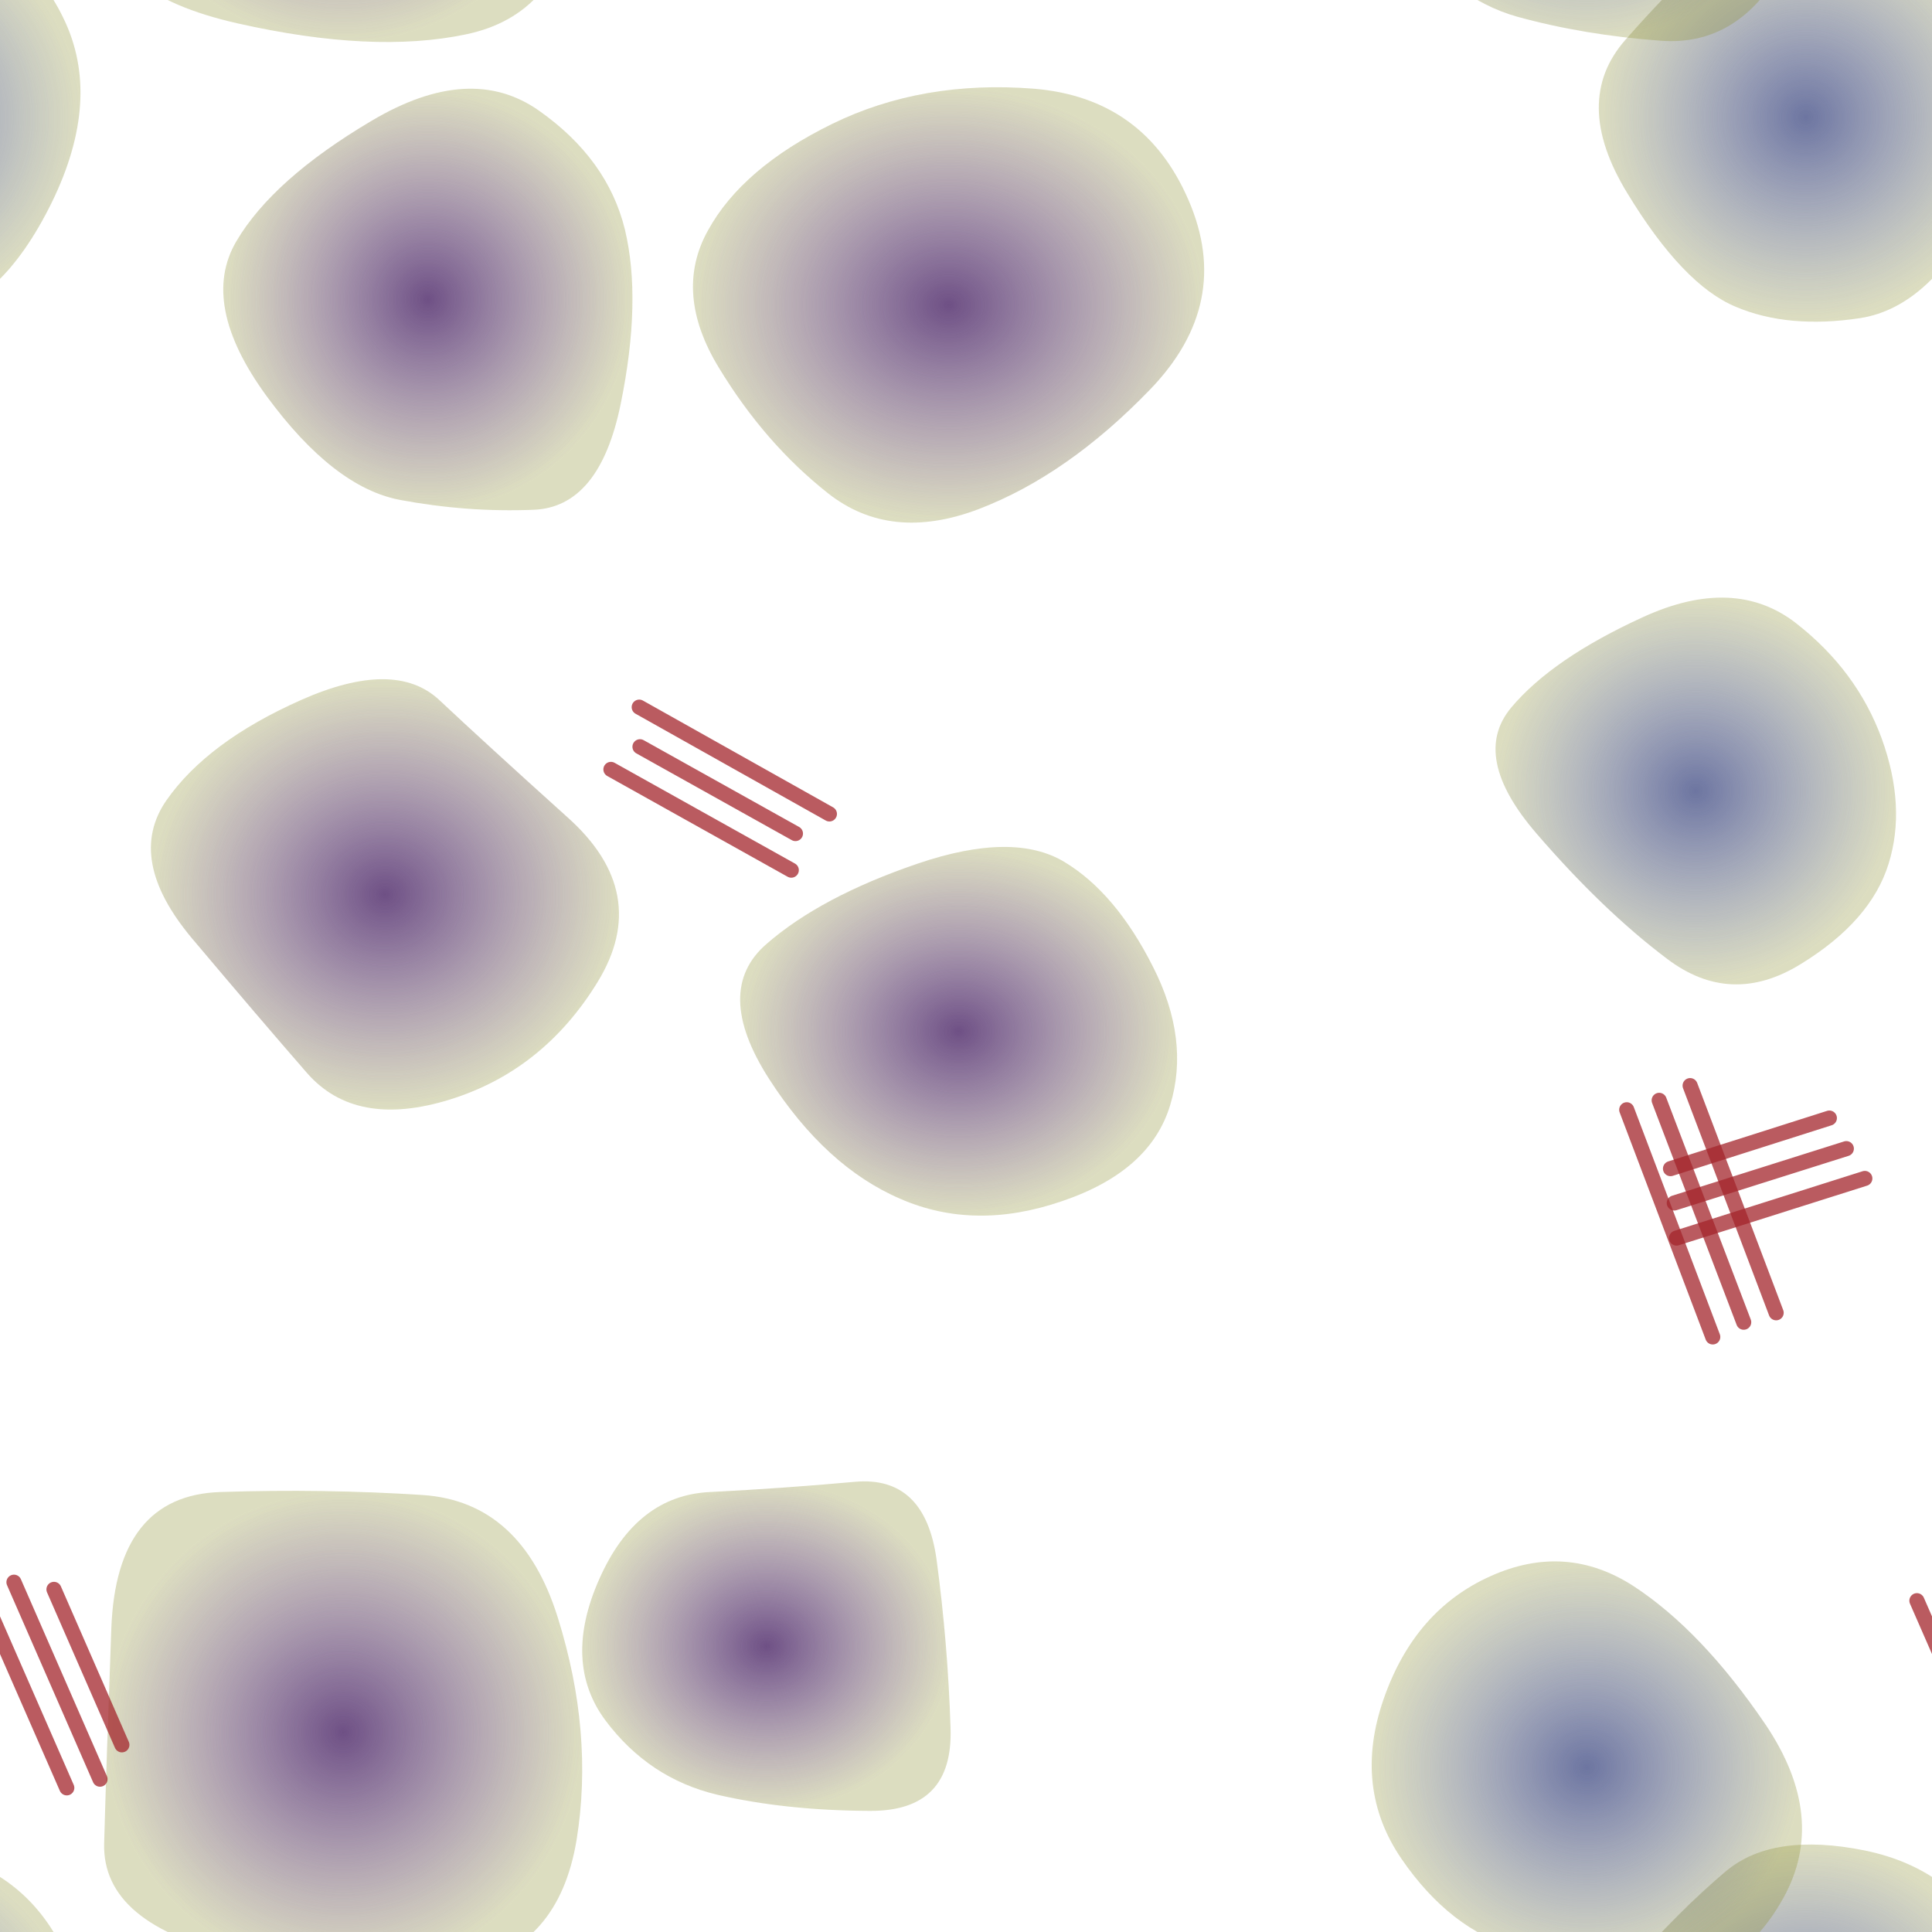
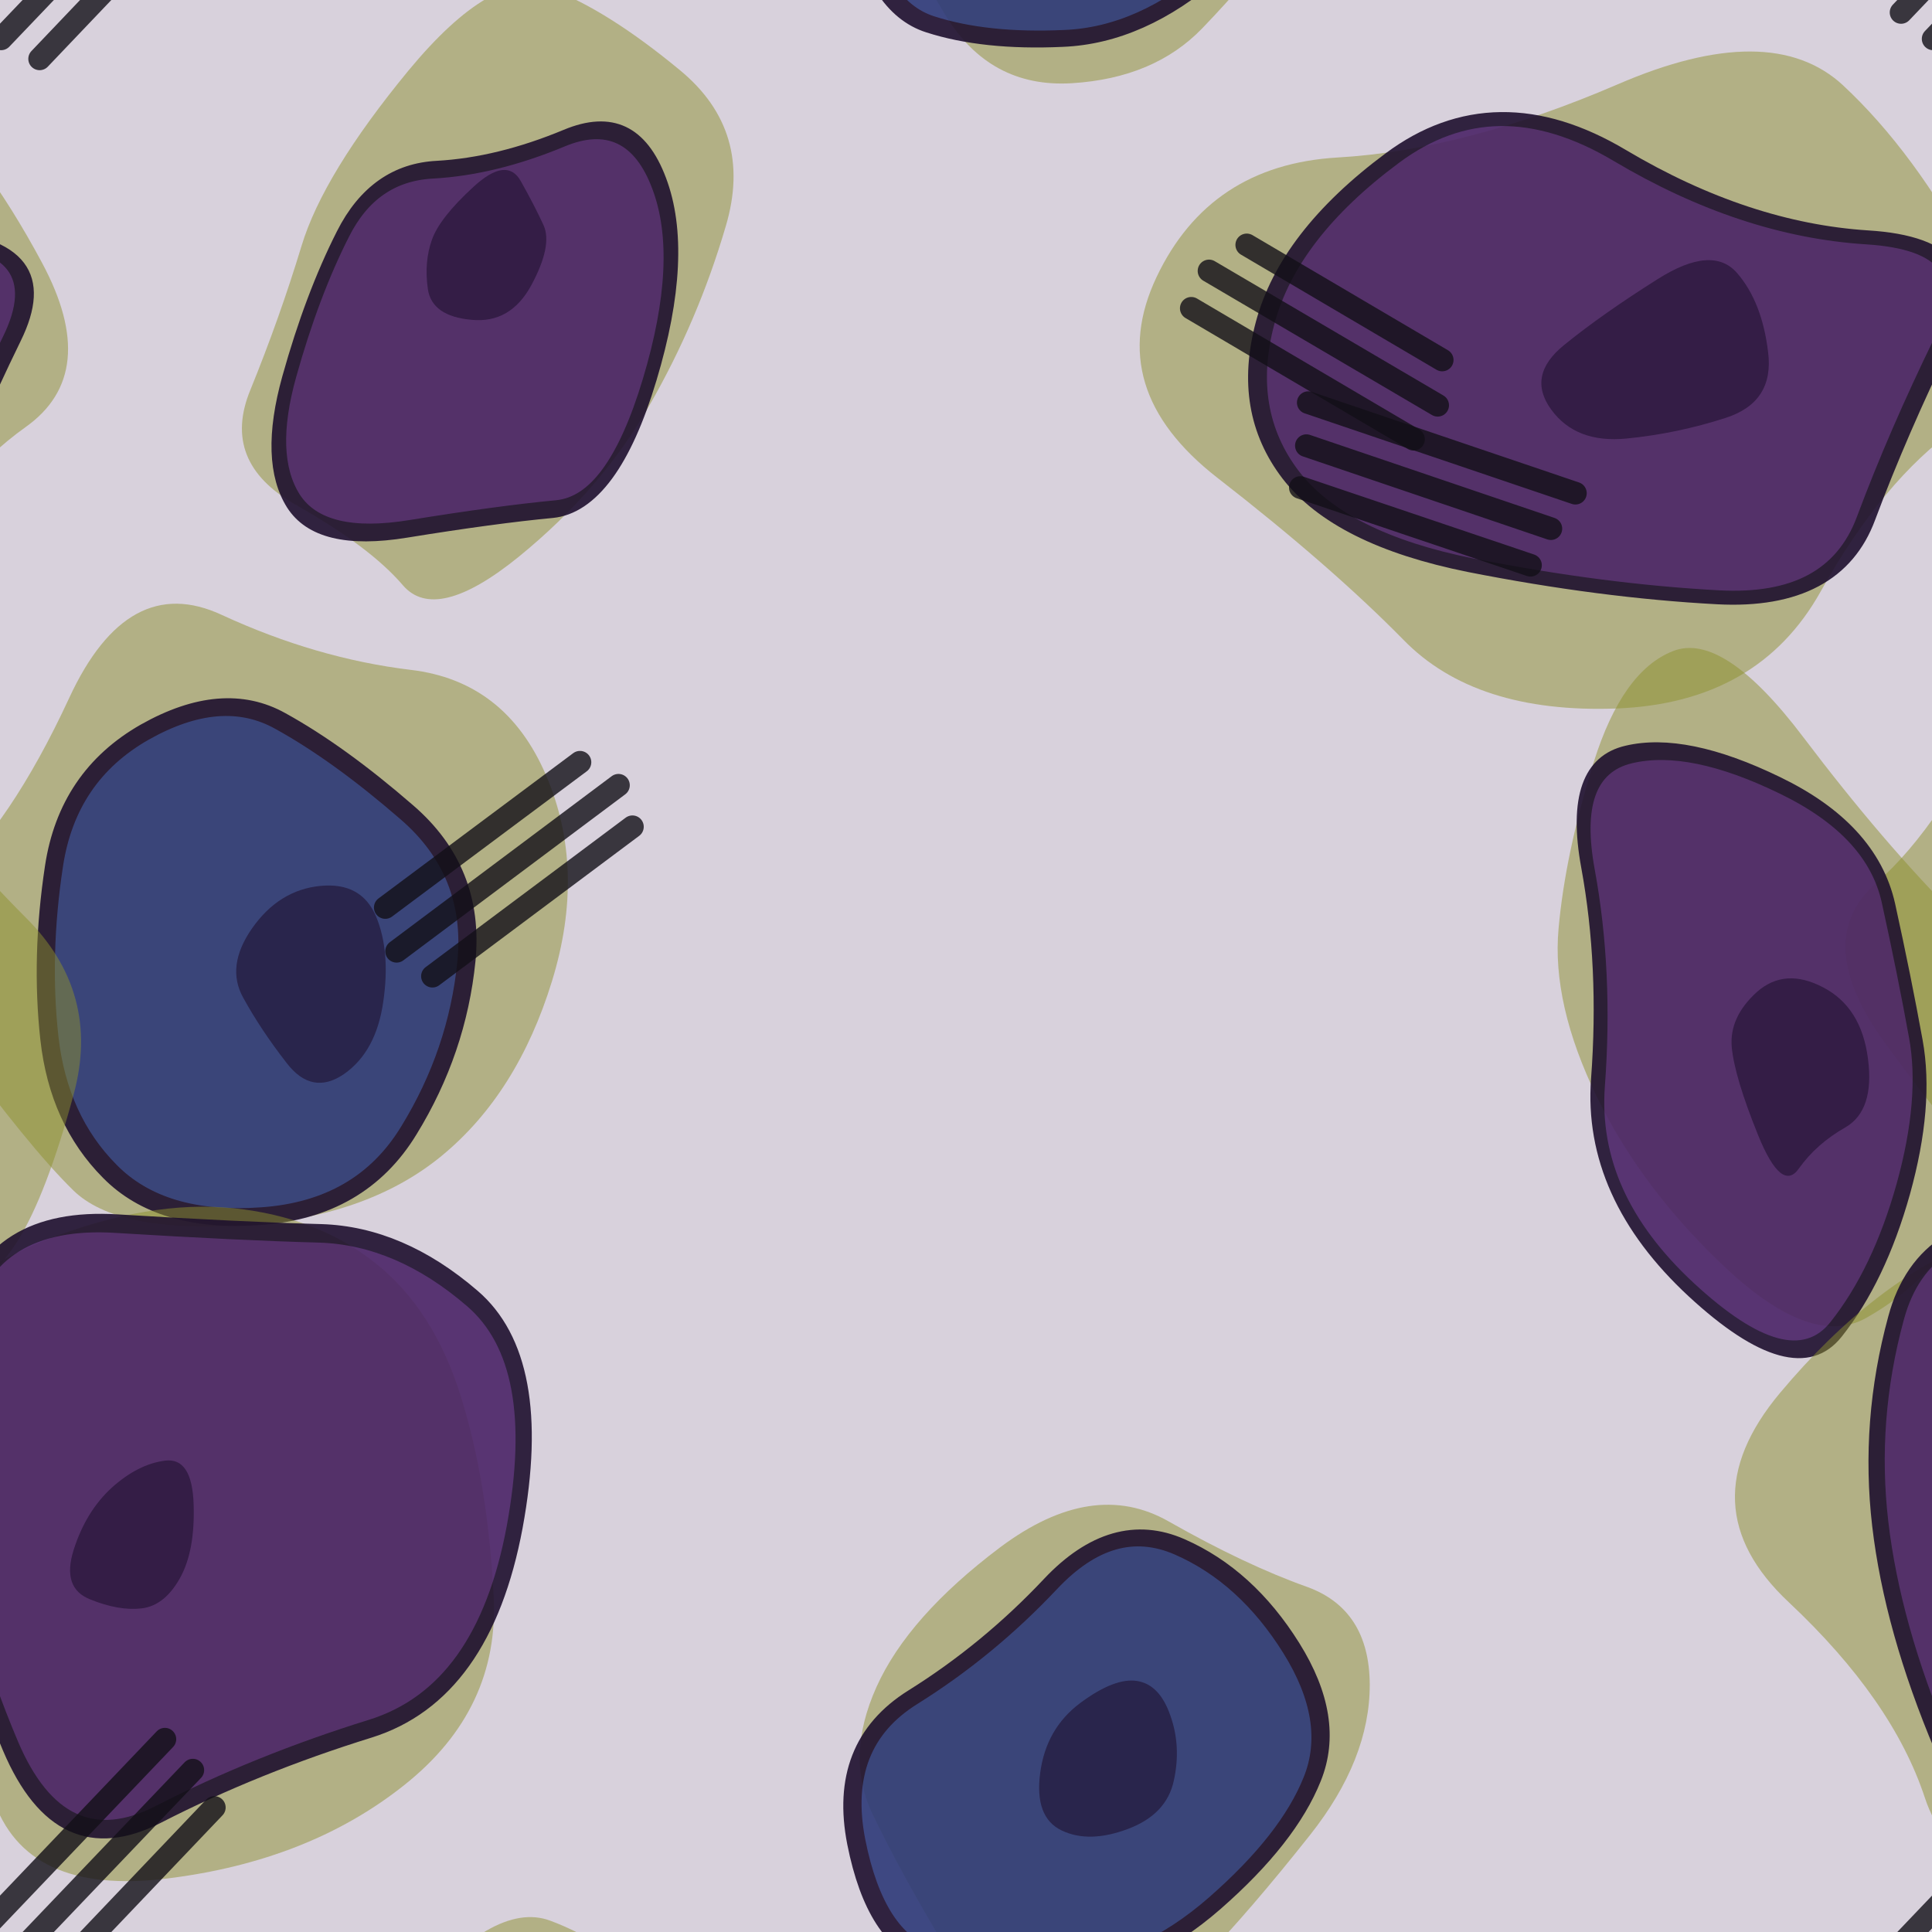
<svg xmlns="http://www.w3.org/2000/svg" width="512" height="512" viewBox="0.0 0.0 512.0 512.0">
-   <defs>
-     <radialGradient id="bruise" cx="0.5" cy="0.5" r="0.5">
-       <stop offset="0" stop-color="#4a2466" stop-opacity="0.8" />
-       <stop offset="1" stop-color="#4a2466" stop-opacity="0.0" />
-     </radialGradient>
-     <radialGradient id="bruise_b" cx="0.5" cy="0.5" r="0.5">
-       <stop offset="0" stop-color="#2e3a78" stop-opacity="0.7" />
-       <stop offset="1" stop-color="#2e3a78" stop-opacity="0.0" />
-     </radialGradient>
-     <radialGradient id="old" cx="0.5" cy="0.5" r="0.5">
-       <stop offset="0" stop-color="#8c8f2e" stop-opacity="0.0" />
-       <stop offset="1" stop-color="#8c8f2e" stop-opacity="0.3" />
-     </radialGradient>
-   </defs>
-   <g transform="translate(123.3 86.6)">
-     <path d="M41.2 20.4 Q35.6 47.9 18.0 48.5 Q0.5 49.2 -17.2 45.9 Q-34.9 42.6 -52.7 18.3 Q-70.4 -6.0 -60.7 -22.6 Q-51.0 -39.1 -24.8 -54.6 Q1.3 -70.1 19.5 -57.3 Q37.7 -44.5 42.3 -25.8 Q46.8 -7.0 41.2 20.4 Z" fill="url(#old)" />
-     <path d="M41.2 20.4 Q35.6 47.9 18.0 48.5 Q0.5 49.2 -17.2 45.9 Q-34.9 42.6 -52.7 18.3 Q-70.4 -6.0 -60.7 -22.6 Q-51.0 -39.1 -24.8 -54.6 Q1.3 -70.1 19.5 -57.3 Q37.7 -44.5 42.3 -25.8 Q46.8 -7.0 41.2 20.4 Z" fill="url(#bruise)" />
+   <rect x="0" y="0" width="512" height="512" fill="#5c3d6e" opacity="0.24" />
+   <g transform="translate(123.3 86.6) rotate(118.2) scale(1 0.7)">
+     <path d="M62.8 24.9 Q62.2 57.4 41.7 60.4 Q21.2 63.5 1.6 69.1 Q-17.9 74.7 -52.7 64.8 Q-87.4 54.8 -89.6 32.2 Q-91.8 9.6 -86.8 -25.8 Q-81.8 -61.3 -56.2 -68.9 Q-30.6 -76.6 -4.8 -75.5 Q21.0 -74.5 47.0 -59.0 Q73.0 -43.4 68.2 -25.5 Q63.3 -7.6 62.8 24.9 Z" fill="#8c8f2e" opacity="0.5" />
+     <path d="M62.2 26.2 Q55.6 42.8 33.7 49.8 Q11.8 56.8 -6.3 57.4 Q-24.5 58.1 -32.9 38.2 Q-41.4 18.3 -56.4 0.8 Q-71.5 -16.7 -57.8 -39.0 Q-44.2 -61.3 -10.7 -71.0 Q22.8 -80.7 31.4 -62.4 Q39.9 -44.1 54.3 -17.2 Q68.7 9.6 62.2 26.2 Z" fill="#4a2466" stroke="#1e0f2e" stroke-width="5.0" stroke-linejoin="round" stroke-linecap="round" opacity="0.9" />
+     <path d="M-4.1 19.2 Q-10.0 25.4 -16.2 26.7 Q-22.3 28.0 -33.7 22.3 Q-45.0 16.7 -41.0 7.6 Q-37.0 -1.4 -33.5 -8.0 Q-29.9 -14.6 -18.1 -14.6 Q-6.4 -14.6 -2.4 -0.8 Q1.7 13.0 -4.1 19.2 Z" fill="#1e0f2e" opacity="0.6" />
  </g>
-   <g transform="translate(239.8 78.1)">
-     <path d="M65.0 25.1 Q43.1 47.8 19.6 56.8 Q-3.8 65.7 -20.4 52.6 Q-37.1 39.4 -49.2 19.5 Q-61.4 -0.4 -52.2 -17.0 Q-43.1 -33.6 -19.2 -45.3 Q4.6 -56.9 34.1 -54.6 Q63.5 -52.2 75.2 -25.0 Q87.0 2.3 65.0 25.1 Z" fill="url(#old)" />
-     <path d="M65.0 25.1 Q43.1 47.8 19.6 56.8 Q-3.8 65.7 -20.4 52.6 Q-37.1 39.4 -49.2 19.5 Q-61.4 -0.4 -52.2 -17.0 Q-43.1 -33.6 -19.2 -45.3 Q4.6 -56.9 34.1 -54.6 Q63.5 -52.2 75.2 -25.0 Q87.0 2.3 65.0 25.1 Z" fill="url(#bruise)" />
+   <g transform="translate(123.3 598.6) rotate(118.2) scale(1 0.7)">
+     <path d="M62.8 24.9 Q62.2 57.4 41.7 60.4 Q21.2 63.5 1.6 69.1 Q-17.9 74.7 -52.7 64.8 Q-87.4 54.8 -89.6 32.2 Q-91.8 9.6 -86.8 -25.8 Q-81.8 -61.3 -56.2 -68.9 Q-30.6 -76.6 -4.8 -75.5 Q21.0 -74.5 47.0 -59.0 Q73.0 -43.4 68.2 -25.5 Q63.3 -7.6 62.8 24.9 Z" fill="#8c8f2e" opacity="0.5" />
+     <path d="M62.2 26.2 Q55.6 42.8 33.7 49.8 Q11.8 56.8 -6.3 57.4 Q-24.5 58.1 -32.9 38.2 Q-41.4 18.3 -56.4 0.8 Q-71.5 -16.7 -57.8 -39.0 Q-44.2 -61.3 -10.7 -71.0 Q22.8 -80.7 31.4 -62.4 Q39.9 -44.1 54.3 -17.2 Q68.7 9.6 62.2 26.2 Z" fill="#4a2466" stroke="#1e0f2e" stroke-width="5.0" stroke-linejoin="round" stroke-linecap="round" opacity="0.9" />
+     <path d="M-4.1 19.2 Q-10.0 25.4 -16.2 26.7 Q-22.3 28.0 -33.7 22.3 Q-45.0 16.7 -41.0 7.6 Q-37.0 -1.4 -33.5 -8.0 Q-29.9 -14.6 -18.1 -14.6 Q-6.4 -14.6 -2.4 -0.8 Q1.7 13.0 -4.1 19.2 Z" fill="#1e0f2e" opacity="0.6" />
  </g>
-   <g transform="translate(-34.2 35.3)">
-     <path d="M47.9 18.4 Q34.3 46.0 15.2 49.0 Q-3.9 51.9 -17.8 46.0 Q-31.8 40.2 -46.6 15.8 Q-61.4 -8.5 -47.0 -24.8 Q-32.6 -41.2 -20.3 -51.5 Q-7.9 -61.8 16.4 -56.9 Q40.7 -51.9 51.0 -30.5 Q61.4 -9.2 47.9 18.4 Z" fill="url(#old)" />
-     <path d="M47.9 18.4 Q34.3 46.0 15.2 49.0 Q-3.9 51.9 -17.8 46.0 Q-31.8 40.2 -46.6 15.8 Q-61.4 -8.5 -47.0 -24.8 Q-32.6 -41.2 -20.3 -51.5 Q-7.9 -61.8 16.4 -56.9 Q40.7 -51.9 51.0 -30.5 Q61.4 -9.2 47.9 18.4 Z" fill="url(#bruise_b)" />
+   <g transform="translate(-87.5 102.0) rotate(176.6) scale(1 0.74)">
+     <path d="M116.1 48.0 Q100.3 86.9 66.4 86.9 Q32.6 86.8 -8.9 107.1 Q-50.4 127.5 -68.5 102.0 Q-86.5 76.5 -100.4 35.7 Q-114.3 -5.0 -93.5 -22.6 Q-72.7 -40.2 -54.6 -78.6 Q-36.4 -117.0 1.1 -116.0 Q38.6 -114.9 56.5 -86.9 Q74.5 -59.0 103.2 -25.0 Q131.9 9.1 116.1 48.0 Z" fill="#8c8f2e" opacity="0.5" />
+     <path d="M88.1 29.3 Q80.5 60.2 51.9 85.5 Q23.4 110.8 -8.4 81.6 Q-40.2 52.5 -72.5 47.1 Q-104.9 41.8 -91.2 9.2 Q-77.6 -23.4 -67.8 -53.3 Q-58.1 -83.1 -27.4 -78.4 Q3.3 -73.7 37.5 -61.7 Q71.6 -49.6 83.7 -25.6 Q95.7 -1.6 88.1 29.3 Z" fill="#4a2466" stroke="#1e0f2e" stroke-width="5.0" stroke-linejoin="round" stroke-linecap="round" opacity="0.9" />
+     <path d="M9.3 15.1 Q-1.2 25.3 -16.4 36.6 Q-31.5 47.9 -37.6 37.0 Q-43.7 26.2 -44.5 8.2 Q-45.4 -9.8 -32.3 -14.4 Q-19.2 -19.0 -5.7 -19.7 Q7.8 -20.4 13.8 -7.7 Q19.8 5.0 9.3 15.1 Z" fill="#1e0f2e" opacity="0.6" />
  </g>
-   <g transform="translate(-34.2 547.3)">
-     <path d="M47.9 18.4 Q34.3 46.0 15.2 49.0 Q-3.9 51.9 -17.8 46.0 Q-31.8 40.2 -46.6 15.8 Q-61.4 -8.5 -47.0 -24.8 Q-32.6 -41.2 -20.3 -51.5 Q-7.9 -61.8 16.4 -56.9 Q40.7 -51.9 51.0 -30.5 Q61.4 -9.2 47.9 18.4 Z" fill="url(#old)" />
-     <path d="M47.9 18.4 Q34.3 46.0 15.2 49.0 Q-3.9 51.9 -17.8 46.0 Q-31.8 40.2 -46.6 15.8 Q-61.4 -8.5 -47.0 -24.8 Q-32.6 -41.2 -20.3 -51.5 Q-7.9 -61.8 16.4 -56.9 Q40.7 -51.9 51.0 -30.5 Q61.4 -9.2 47.9 18.4 Z" fill="url(#bruise_b)" />
+   <g transform="translate(-87.5 614.0) rotate(176.6) scale(1 0.74)">
+     <path d="M116.1 48.0 Q100.3 86.9 66.4 86.9 Q32.6 86.8 -8.9 107.1 Q-50.4 127.5 -68.5 102.0 Q-86.5 76.5 -100.4 35.7 Q-114.3 -5.0 -93.5 -22.6 Q-72.7 -40.2 -54.6 -78.6 Q-36.4 -117.0 1.1 -116.0 Q38.6 -114.9 56.5 -86.9 Q74.5 -59.0 103.2 -25.0 Q131.9 9.1 116.1 48.0 Z" fill="#8c8f2e" opacity="0.5" />
+     <path d="M88.1 29.3 Q80.5 60.2 51.9 85.5 Q23.4 110.8 -8.4 81.6 Q-40.2 52.5 -72.5 47.1 Q-104.9 41.8 -91.2 9.2 Q-77.6 -23.4 -67.8 -53.3 Q-58.1 -83.1 -27.4 -78.4 Q3.3 -73.7 37.5 -61.7 Q71.6 -49.6 83.7 -25.6 Q95.7 -1.6 88.1 29.3 Z" fill="#4a2466" stroke="#1e0f2e" stroke-width="5.0" stroke-linejoin="round" stroke-linecap="round" opacity="0.9" />
+     <path d="M9.3 15.1 Q-1.2 25.3 -16.4 36.6 Q-31.5 47.9 -37.6 37.0 Q-43.7 26.2 -44.5 8.2 Q-45.4 -9.8 -32.3 -14.4 Q-19.2 -19.0 -5.7 -19.7 Q7.8 -20.4 13.8 -7.7 Q19.8 5.0 9.3 15.1 Z" fill="#1e0f2e" opacity="0.6" />
  </g>
-   <g transform="translate(477.8 35.3)">
-     <path d="M47.9 18.4 Q34.3 46.0 15.2 49.0 Q-3.9 51.9 -17.8 46.0 Q-31.8 40.2 -46.6 15.8 Q-61.4 -8.5 -47.0 -24.8 Q-32.6 -41.2 -20.3 -51.5 Q-7.9 -61.8 16.4 -56.9 Q40.7 -51.9 51.0 -30.5 Q61.4 -9.2 47.9 18.4 Z" fill="url(#old)" />
-     <path d="M47.9 18.4 Q34.3 46.0 15.2 49.0 Q-3.9 51.9 -17.8 46.0 Q-31.8 40.2 -46.6 15.8 Q-61.4 -8.5 -47.0 -24.8 Q-32.6 -41.2 -20.3 -51.5 Q-7.9 -61.8 16.4 -56.9 Q40.7 -51.9 51.0 -30.5 Q61.4 -9.2 47.9 18.4 Z" fill="url(#bruise_b)" />
+   <g transform="translate(424.5 102.0) rotate(176.6) scale(1 0.74)">
+     <path d="M116.1 48.0 Q100.3 86.9 66.4 86.9 Q32.6 86.8 -8.9 107.1 Q-50.4 127.5 -68.5 102.0 Q-86.5 76.5 -100.4 35.7 Q-114.3 -5.0 -93.5 -22.6 Q-72.7 -40.2 -54.6 -78.6 Q-36.4 -117.0 1.1 -116.0 Q38.6 -114.9 56.5 -86.9 Q74.5 -59.0 103.2 -25.0 Q131.9 9.1 116.1 48.0 Z" fill="#8c8f2e" opacity="0.5" />
+     <path d="M88.1 29.3 Q80.5 60.2 51.9 85.5 Q23.4 110.8 -8.4 81.6 Q-40.2 52.5 -72.5 47.1 Q-104.9 41.8 -91.2 9.2 Q-77.6 -23.4 -67.8 -53.3 Q-58.1 -83.1 -27.4 -78.4 Q3.3 -73.7 37.5 -61.7 Q71.6 -49.6 83.7 -25.6 Q95.7 -1.6 88.1 29.3 Z" fill="#4a2466" stroke="#1e0f2e" stroke-width="5.0" stroke-linejoin="round" stroke-linecap="round" opacity="0.9" />
+     <path d="M9.3 15.1 Q-1.2 25.3 -16.4 36.6 Q-31.5 47.9 -37.6 37.0 Q-43.7 26.2 -44.5 8.2 Q-45.4 -9.8 -32.3 -14.4 Q-19.2 -19.0 -5.7 -19.7 Q7.8 -20.4 13.8 -7.7 Q19.8 5.0 9.3 15.1 Z" fill="#1e0f2e" opacity="0.6" />
  </g>
-   <g transform="translate(477.8 547.3)">
-     <path d="M47.9 18.4 Q34.3 46.0 15.2 49.0 Q-3.9 51.9 -17.8 46.0 Q-31.8 40.2 -46.6 15.8 Q-61.4 -8.5 -47.0 -24.8 Q-32.6 -41.2 -20.3 -51.5 Q-7.9 -61.8 16.4 -56.9 Q40.7 -51.9 51.0 -30.5 Q61.4 -9.2 47.9 18.4 Z" fill="url(#old)" />
-     <path d="M47.9 18.4 Q34.3 46.0 15.2 49.0 Q-3.9 51.9 -17.8 46.0 Q-31.8 40.2 -46.6 15.8 Q-61.4 -8.5 -47.0 -24.8 Q-32.6 -41.2 -20.3 -51.5 Q-7.9 -61.8 16.4 -56.9 Q40.7 -51.9 51.0 -30.5 Q61.4 -9.2 47.9 18.4 Z" fill="url(#bruise_b)" />
+   <g transform="translate(424.5 614.0) rotate(176.6) scale(1 0.74)">
+     <path d="M116.1 48.0 Q100.3 86.9 66.4 86.9 Q32.6 86.8 -8.9 107.1 Q-50.4 127.5 -68.5 102.0 Q-86.5 76.5 -100.4 35.7 Q-114.3 -5.0 -93.5 -22.6 Q-72.7 -40.2 -54.6 -78.6 Q-36.4 -117.0 1.1 -116.0 Q38.6 -114.9 56.5 -86.9 Q74.5 -59.0 103.2 -25.0 Q131.9 9.1 116.1 48.0 Z" fill="#8c8f2e" opacity="0.5" />
+     <path d="M88.1 29.3 Q80.5 60.2 51.9 85.5 Q23.4 110.8 -8.4 81.6 Q-40.2 52.5 -72.5 47.1 Q-104.9 41.8 -91.2 9.2 Q-77.6 -23.4 -67.8 -53.3 Q-58.1 -83.1 -27.4 -78.4 Q3.3 -73.7 37.5 -61.7 Q71.6 -49.6 83.7 -25.6 Q95.7 -1.6 88.1 29.3 Z" fill="#4a2466" stroke="#1e0f2e" stroke-width="5.0" stroke-linejoin="round" stroke-linecap="round" opacity="0.9" />
+     <path d="M9.3 15.1 Q-1.2 25.3 -16.4 36.6 Q-31.5 47.9 -37.6 37.0 Q-43.7 26.2 -44.5 8.2 Q-45.4 -9.8 -32.3 -14.4 Q-19.2 -19.0 -5.7 -19.7 Q7.8 -20.4 13.8 -7.7 Q19.8 5.0 9.3 15.1 Z" fill="#1e0f2e" opacity="0.6" />
  </g>
-   <g transform="translate(101.4 233.0)">
-     <path d="M57.0 27.2 Q42.6 50.7 17.8 58.4 Q-7.1 66.1 -20.0 51.4 Q-32.8 36.7 -50.5 15.7 Q-68.1 -5.3 -57.3 -20.9 Q-46.4 -36.5 -21.6 -47.5 Q3.2 -58.5 15.0 -47.5 Q26.7 -36.5 49.0 -16.4 Q71.4 3.6 57.0 27.2 Z" fill="url(#old)" />
-     <path d="M57.0 27.2 Q42.6 50.7 17.8 58.4 Q-7.1 66.1 -20.0 51.4 Q-32.8 36.7 -50.5 15.7 Q-68.1 -5.3 -57.3 -20.9 Q-46.4 -36.5 -21.6 -47.5 Q3.2 -58.5 15.0 -47.5 Q26.7 -36.5 49.0 -16.4 Q71.4 3.6 57.0 27.2 Z" fill="url(#bruise)" />
+   <g transform="translate(64.6 250.1) rotate(141.1) scale(1 0.9)">
+     <path d="M76.5 30.6 Q74.9 68.3 51.6 69.3 Q28.3 70.4 -4.9 88.6 Q-38.1 106.8 -50.2 79.4 Q-62.4 52.0 -80.0 31.9 Q-97.7 11.8 -90.4 -17.2 Q-83.1 -46.3 -57.3 -65.6 Q-31.5 -84.9 -5.6 -85.2 Q20.3 -85.5 47.3 -64.1 Q74.3 -42.8 76.2 -25.0 Q78.1 -7.2 76.5 30.6 Z" fill="#8c8f2e" opacity="0.5" />
+     <path d="M55.8 14.3 Q44.0 34.8 26.2 52.9 Q8.4 71.0 -14.8 66.8 Q-38.0 62.5 -44.6 44.3 Q-51.3 26.1 -55.5 -0.0 Q-59.8 -26.2 -43.0 -45.2 Q-26.1 -64.2 -3.0 -73.3 Q20.0 -82.5 41.8 -65.6 Q63.6 -48.8 65.5 -27.4 Q67.5 -6.1 55.8 14.3 Z" fill="#2e3a78" stroke="#1e0f2e" stroke-width="5.0" stroke-linejoin="round" stroke-linecap="round" opacity="0.9" />
+     <path d="M9.1 -12.3 Q7.5 -1.8 -4.3 2.0 Q-16.2 5.8 -25.4 -0.9 Q-34.6 -7.6 -31.8 -18.3 Q-29.0 -28.9 -19.2 -39.0 Q-9.4 -49.2 1.0 -48.4 Q11.3 -47.5 11.0 -35.2 Q10.8 -22.8 9.1 -12.3 Z" fill="#1e0f2e" opacity="0.6" />
  </g>
-   <g transform="translate(261.1 273.0)">
-     <path d="M49.0 19.9 Q43.7 37.4 20.4 45.3 Q-2.8 53.3 -22.5 44.7 Q-42.3 36.2 -57.3 12.9 Q-72.3 -10.5 -57.9 -22.9 Q-43.5 -35.4 -18.0 -44.1 Q7.5 -52.8 21.1 -44.5 Q34.6 -36.3 44.4 -16.9 Q54.3 2.5 49.0 19.9 Z" fill="url(#old)" />
-     <path d="M49.0 19.9 Q43.7 37.4 20.4 45.3 Q-2.8 53.3 -22.5 44.7 Q-42.3 36.2 -57.3 12.9 Q-72.3 -10.5 -57.9 -22.9 Q-43.5 -35.4 -18.0 -44.1 Q7.5 -52.8 21.1 -44.5 Q34.6 -36.3 44.4 -16.9 Q54.3 2.5 49.0 19.9 Z" fill="url(#bruise)" />
+   <g transform="translate(576.6 250.1) rotate(141.1) scale(1 0.9)">
+     <path d="M76.5 30.6 Q74.9 68.3 51.6 69.3 Q28.3 70.4 -4.9 88.6 Q-38.1 106.8 -50.2 79.4 Q-62.4 52.0 -80.0 31.9 Q-97.7 11.8 -90.4 -17.2 Q-83.1 -46.3 -57.3 -65.6 Q-31.5 -84.9 -5.6 -85.2 Q20.3 -85.5 47.3 -64.1 Q74.3 -42.8 76.2 -25.0 Q78.1 -7.2 76.5 30.6 Z" fill="#8c8f2e" opacity="0.5" />
+     <path d="M55.8 14.3 Q44.0 34.8 26.2 52.9 Q8.4 71.0 -14.8 66.8 Q-38.0 62.5 -44.6 44.3 Q-51.3 26.1 -55.5 -0.0 Q-59.8 -26.2 -43.0 -45.2 Q-26.1 -64.2 -3.0 -73.3 Q20.0 -82.5 41.8 -65.6 Q63.6 -48.8 65.5 -27.4 Q67.5 -6.1 55.8 14.3 Z" fill="#2e3a78" stroke="#1e0f2e" stroke-width="5.0" stroke-linejoin="round" stroke-linecap="round" opacity="0.9" />
+     <path d="M9.1 -12.3 Q7.5 -1.8 -4.3 2.0 Q-16.2 5.8 -25.4 -0.9 Q-34.6 -7.6 -31.8 -18.3 Q-29.0 -28.9 -19.2 -39.0 Q-9.4 -49.2 1.0 -48.4 Q11.3 -47.5 11.0 -35.2 Q10.8 -22.8 9.1 -12.3 Z" fill="#1e0f2e" opacity="0.6" />
  </g>
-   <g transform="translate(453.3 208.4)">
-     <path d="M47.2 20.5 Q42.5 35.7 23.9 47.1 Q5.4 58.5 -11.5 45.7 Q-28.5 32.9 -46.1 12.5 Q-63.7 -7.9 -52.8 -20.9 Q-41.9 -33.9 -17.8 -44.9 Q6.3 -55.9 22.6 -43.3 Q38.8 -30.7 45.4 -12.6 Q51.9 5.4 47.2 20.5 Z" fill="url(#old)" />
-     <path d="M47.2 20.5 Q42.5 35.7 23.9 47.1 Q5.4 58.5 -11.5 45.7 Q-28.5 32.9 -46.1 12.5 Q-63.7 -7.9 -52.8 -20.9 Q-41.9 -33.9 -17.8 -44.9 Q6.3 -55.9 22.6 -43.3 Q38.8 -30.7 45.4 -12.6 Q51.9 5.4 47.2 20.5 Z" fill="url(#bruise_b)" />
+   <g transform="translate(-43.2 267.1) rotate(63.0) scale(1 0.65)">
+     <path d="M84.9 22.0 Q85.6 47.2 56.8 63.5 Q27.9 79.7 0.4 79.0 Q-27.1 78.2 -44.0 61.8 Q-60.9 45.5 -79.1 18.2 Q-97.2 -9.1 -95.8 -31.1 Q-94.5 -53.1 -59.7 -62.6 Q-25.0 -72.1 1.6 -85.4 Q28.2 -98.7 48.8 -70.1 Q69.3 -41.6 76.8 -22.4 Q84.2 -3.2 84.9 22.0 Z" fill="#8c8f2e" opacity="0.5" />
+     <path d="M84.0 35.2 Q91.6 60.9 57.2 80.4 Q22.7 99.9 -3.0 75.9 Q-28.7 51.9 -54.6 40.0 Q-80.6 28.1 -76.7 4.0 Q-72.9 -20.0 -51.2 -45.2 Q-29.6 -70.4 -10.4 -62.8 Q8.8 -55.1 25.0 -47.6 Q41.3 -40.1 58.9 -15.3 Q76.4 9.5 84.0 35.2 Z" fill="#4a2466" stroke="#1e0f2e" stroke-width="5.0" stroke-linejoin="round" stroke-linecap="round" opacity="0.9" />
+     <path d="M41.5 18.8 Q45.3 29.7 28.7 27.5 Q12.2 25.3 4.8 20.8 Q-2.6 16.2 -5.2 1.5 Q-7.7 -13.3 1.7 -23.5 Q11.0 -33.7 24.0 -26.5 Q36.9 -19.4 37.4 -5.7 Q37.8 7.9 41.5 18.8 Z" fill="#1e0f2e" opacity="0.6" />
  </g>
-   <g transform="translate(91.5 -50.6)">
-     <path d="M61.3 26.2 Q56.6 54.6 32.0 59.7 Q7.4 64.9 -28.5 56.8 Q-64.5 48.7 -63.9 27.1 Q-63.3 5.4 -62.0 -29.8 Q-60.7 -65.1 -33.1 -66.0 Q-5.6 -66.9 20.6 -65.2 Q46.7 -63.4 56.3 -32.8 Q65.9 -2.2 61.3 26.2 Z" fill="url(#old)" />
-     <path d="M61.3 26.2 Q56.6 54.6 32.0 59.7 Q7.4 64.9 -28.5 56.8 Q-64.5 48.7 -63.9 27.1 Q-63.3 5.4 -62.0 -29.8 Q-60.7 -65.1 -33.1 -66.0 Q-5.6 -66.9 20.6 -65.2 Q46.7 -63.4 56.3 -32.8 Q65.9 -2.2 61.3 26.2 Z" fill="url(#bruise)" />
+   <g transform="translate(468.8 267.1) rotate(63.0) scale(1 0.65)">
+     <path d="M84.9 22.0 Q85.6 47.2 56.8 63.5 Q27.9 79.7 0.4 79.0 Q-27.1 78.2 -44.0 61.8 Q-60.9 45.5 -79.1 18.2 Q-97.2 -9.1 -95.8 -31.1 Q-94.5 -53.1 -59.7 -62.6 Q-25.0 -72.1 1.6 -85.4 Q28.2 -98.7 48.8 -70.1 Q69.3 -41.6 76.8 -22.4 Q84.2 -3.2 84.9 22.0 Z" fill="#8c8f2e" opacity="0.5" />
+     <path d="M84.0 35.2 Q91.6 60.9 57.2 80.4 Q22.7 99.9 -3.0 75.9 Q-28.7 51.9 -54.6 40.0 Q-80.6 28.1 -76.7 4.0 Q-72.9 -20.0 -51.2 -45.2 Q-29.6 -70.4 -10.4 -62.8 Q8.8 -55.1 25.0 -47.6 Q41.3 -40.1 58.9 -15.3 Q76.4 9.5 84.0 35.2 Z" fill="#4a2466" stroke="#1e0f2e" stroke-width="5.0" stroke-linejoin="round" stroke-linecap="round" opacity="0.9" />
+     <path d="M41.5 18.8 Q45.3 29.7 28.7 27.5 Q12.2 25.3 4.8 20.8 Q-2.6 16.2 -5.2 1.5 Q-7.7 -13.3 1.7 -23.5 Q11.0 -33.7 24.0 -26.5 Q36.9 -19.4 37.4 -5.7 Q37.8 7.9 41.5 18.8 Z" fill="#1e0f2e" opacity="0.6" />
  </g>
-   <g transform="translate(91.5 461.4)">
-     <path d="M61.3 26.2 Q56.6 54.6 32.0 59.7 Q7.4 64.9 -28.5 56.8 Q-64.5 48.7 -63.9 27.1 Q-63.3 5.4 -62.0 -29.8 Q-60.7 -65.1 -33.1 -66.0 Q-5.6 -66.9 20.6 -65.2 Q46.7 -63.4 56.3 -32.8 Q65.9 -2.2 61.3 26.2 Z" fill="url(#old)" />
-     <path d="M61.3 26.2 Q56.6 54.6 32.0 59.7 Q7.4 64.9 -28.5 56.8 Q-64.5 48.7 -63.9 27.1 Q-63.3 5.4 -62.0 -29.8 Q-60.7 -65.1 -33.1 -66.0 Q-5.6 -66.9 20.6 -65.2 Q46.7 -63.4 56.3 -32.8 Q65.9 -2.2 61.3 26.2 Z" fill="url(#bruise)" />
+   <g transform="translate(52.5 -117.0) rotate(110.7) scale(1 0.84)">
+     <path d="M95.4 26.3 Q74.1 46.8 59.7 88.2 Q45.4 129.5 8.6 114.2 Q-28.2 98.9 -47.9 72.8 Q-67.6 46.7 -73.3 21.0 Q-79.0 -4.6 -73.0 -26.9 Q-67.0 -49.3 -48.0 -67.0 Q-29.0 -84.7 -1.5 -99.0 Q26.0 -113.4 53.7 -93.7 Q81.5 -74.0 99.1 -34.1 Q116.7 5.8 95.4 26.3 Z" fill="#8c8f2e" opacity="0.5" />
+     <path d="M80.9 26.9 Q56.2 54.9 31.7 70.0 Q7.2 85.1 -20.8 88.3 Q-48.7 91.6 -58.5 53.9 Q-68.3 16.2 -75.2 -7.4 Q-82.0 -31.1 -73.3 -59.5 Q-64.6 -88.0 -20.6 -97.5 Q23.5 -106.9 42.9 -77.4 Q62.3 -47.8 83.9 -24.5 Q105.6 -1.2 80.9 26.9 Z" fill="#4a2466" stroke="#1e0f2e" stroke-width="5.0" stroke-linejoin="round" stroke-linecap="round" opacity="0.9" />
+     <path d="M37.1 19.7 Q37.0 29.4 26.4 30.1 Q15.7 30.8 7.4 25.8 Q-0.9 20.7 -4.3 13.1 Q-7.7 5.5 3.8 -0.2 Q15.3 -5.9 23.5 -4.4 Q31.7 -2.9 34.5 3.5 Q37.3 9.9 37.1 19.7 Z" fill="#1e0f2e" opacity="0.6" />
  </g>
-   <g transform="translate(206.9 435.6)">
-     <path d="M45.0 22.3 Q45.8 44.5 23.5 44.3 Q1.2 44.2 -16.9 40.0 Q-34.9 35.7 -46.4 20.4 Q-57.9 5.0 -48.1 -17.1 Q-38.3 -39.3 -18.7 -40.2 Q1.0 -41.2 19.6 -42.9 Q38.2 -44.6 41.3 -22.3 Q44.3 0.0 45.0 22.3 Z" fill="url(#old)" />
-     <path d="M45.0 22.3 Q45.8 44.5 23.5 44.3 Q1.2 44.2 -16.9 40.0 Q-34.9 35.7 -46.4 20.4 Q-57.9 5.0 -48.1 -17.1 Q-38.3 -39.3 -18.7 -40.2 Q1.0 -41.2 19.6 -42.9 Q38.2 -44.6 41.3 -22.3 Q44.3 0.0 45.0 22.3 Z" fill="url(#bruise)" />
+   <g transform="translate(52.5 395.0) rotate(110.7) scale(1 0.84)">
+     <path d="M95.4 26.3 Q74.1 46.8 59.7 88.2 Q45.4 129.5 8.6 114.2 Q-28.2 98.9 -47.9 72.8 Q-67.6 46.7 -73.3 21.0 Q-79.0 -4.6 -73.0 -26.9 Q-67.0 -49.3 -48.0 -67.0 Q-29.0 -84.7 -1.5 -99.0 Q26.0 -113.4 53.7 -93.7 Q81.5 -74.0 99.1 -34.1 Q116.7 5.8 95.4 26.3 Z" fill="#8c8f2e" opacity="0.5" />
+     <path d="M80.9 26.9 Q56.2 54.9 31.7 70.0 Q7.2 85.1 -20.8 88.3 Q-48.7 91.6 -58.5 53.9 Q-68.3 16.2 -75.2 -7.4 Q-82.0 -31.1 -73.3 -59.5 Q-64.6 -88.0 -20.6 -97.5 Q23.5 -106.9 42.9 -77.4 Q62.3 -47.8 83.9 -24.5 Q105.6 -1.2 80.9 26.9 Z" fill="#4a2466" stroke="#1e0f2e" stroke-width="5.0" stroke-linejoin="round" stroke-linecap="round" opacity="0.9" />
+     <path d="M37.1 19.7 Q37.0 29.4 26.4 30.1 Q15.7 30.8 7.4 25.8 Q-0.9 20.7 -4.3 13.1 Q-7.7 5.5 3.8 -0.2 Q15.3 -5.9 23.5 -4.4 Q31.7 -2.9 34.5 3.5 Q37.3 9.9 37.1 19.7 Z" fill="#1e0f2e" opacity="0.6" />
  </g>
-   <g transform="translate(417.7 -35.2)">
-     <path d="M54.9 26.2 Q43.1 47.5 22.5 46.0 Q2.0 44.5 -15.7 39.6 Q-33.4 34.6 -46.3 15.8 Q-59.2 -3.1 -51.0 -26.6 Q-42.8 -50.1 -22.7 -59.1 Q-2.7 -68.1 15.3 -56.4 Q33.3 -44.6 50.1 -19.9 Q66.8 4.8 54.9 26.2 Z" fill="url(#old)" />
-     <path d="M54.9 26.2 Q43.1 47.5 22.5 46.0 Q2.0 44.5 -15.7 39.6 Q-33.4 34.6 -46.3 15.8 Q-59.2 -3.1 -51.0 -26.6 Q-42.8 -50.1 -22.7 -59.1 Q-2.7 -68.1 15.3 -56.4 Q33.3 -44.6 50.1 -19.9 Q66.8 4.8 54.9 26.2 Z" fill="url(#bruise_b)" />
+   <g transform="translate(564.5 -117.0) rotate(110.7) scale(1 0.84)">
+     <path d="M95.4 26.3 Q74.1 46.8 59.7 88.2 Q45.4 129.5 8.6 114.2 Q-28.2 98.9 -47.9 72.8 Q-67.6 46.7 -73.3 21.0 Q-79.0 -4.6 -73.0 -26.9 Q-67.0 -49.3 -48.0 -67.0 Q-29.0 -84.7 -1.5 -99.0 Q26.0 -113.4 53.7 -93.7 Q81.5 -74.0 99.1 -34.1 Q116.7 5.8 95.4 26.3 Z" fill="#8c8f2e" opacity="0.5" />
+     <path d="M80.9 26.9 Q56.2 54.9 31.7 70.0 Q7.2 85.1 -20.8 88.3 Q-48.7 91.6 -58.5 53.9 Q-68.3 16.2 -75.2 -7.4 Q-82.0 -31.1 -73.3 -59.5 Q-64.6 -88.0 -20.6 -97.5 Q23.5 -106.9 42.9 -77.4 Q62.3 -47.8 83.9 -24.5 Q105.6 -1.2 80.9 26.9 Z" fill="#4a2466" stroke="#1e0f2e" stroke-width="5.0" stroke-linejoin="round" stroke-linecap="round" opacity="0.9" />
+     <path d="M37.1 19.7 Q37.0 29.4 26.4 30.1 Q15.7 30.8 7.4 25.8 Q-0.9 20.7 -4.3 13.1 Q-7.7 5.5 3.8 -0.2 Q15.3 -5.9 23.5 -4.4 Q31.7 -2.9 34.5 3.5 Q37.3 9.9 37.1 19.7 Z" fill="#1e0f2e" opacity="0.6" />
  </g>
-   <g transform="translate(417.7 476.8)">
-     <path d="M54.9 26.2 Q43.1 47.5 22.5 46.0 Q2.0 44.5 -15.7 39.6 Q-33.4 34.6 -46.3 15.8 Q-59.2 -3.1 -51.0 -26.6 Q-42.8 -50.1 -22.7 -59.1 Q-2.7 -68.1 15.3 -56.4 Q33.3 -44.6 50.1 -19.9 Q66.8 4.8 54.9 26.2 Z" fill="url(#old)" />
-     <path d="M54.9 26.2 Q43.1 47.5 22.5 46.0 Q2.0 44.5 -15.7 39.6 Q-33.4 34.6 -46.3 15.8 Q-59.2 -3.1 -51.0 -26.6 Q-42.8 -50.1 -22.7 -59.1 Q-2.7 -68.1 15.3 -56.4 Q33.3 -44.6 50.1 -19.9 Q66.8 4.8 54.9 26.2 Z" fill="url(#bruise_b)" />
+   <g transform="translate(564.5 395.0) rotate(110.7) scale(1 0.84)">
+     <path d="M95.4 26.3 Q74.1 46.8 59.7 88.2 Q45.4 129.5 8.6 114.2 Q-28.2 98.9 -47.9 72.8 Q-67.6 46.7 -73.3 21.0 Q-79.0 -4.6 -73.0 -26.9 Q-67.0 -49.3 -48.0 -67.0 Q-29.0 -84.7 -1.5 -99.0 Q26.0 -113.4 53.7 -93.7 Q81.5 -74.0 99.1 -34.1 Q116.7 5.8 95.4 26.3 Z" fill="#8c8f2e" opacity="0.5" />
+     <path d="M80.9 26.9 Q56.2 54.9 31.7 70.0 Q7.2 85.1 -20.8 88.3 Q-48.7 91.6 -58.5 53.9 Q-68.3 16.2 -75.2 -7.4 Q-82.0 -31.1 -73.3 -59.5 Q-64.6 -88.0 -20.6 -97.5 Q23.5 -106.9 42.9 -77.4 Q62.3 -47.8 83.9 -24.5 Q105.6 -1.2 80.9 26.9 Z" fill="#4a2466" stroke="#1e0f2e" stroke-width="5.0" stroke-linejoin="round" stroke-linecap="round" opacity="0.9" />
+     <path d="M37.1 19.7 Q37.0 29.4 26.4 30.1 Q15.7 30.8 7.4 25.8 Q-0.9 20.7 -4.3 13.1 Q-7.7 5.5 3.8 -0.2 Q15.3 -5.9 23.5 -4.4 Q31.7 -2.9 34.5 3.5 Q37.3 9.9 37.1 19.7 Z" fill="#1e0f2e" opacity="0.6" />
  </g>
-   <g transform="translate(450.9 321.0)">
-     <path d="M-3.0 -33.3 L19.8 26.9 M-11.2 -29.4 L11.2 29.4 M-19.8 -26.9 L3.0 33.3 " fill="none" stroke="#a3242b" stroke-width="4.0" stroke-linejoin="round" stroke-linecap="round" opacity="0.75" />
+   <g transform="translate(291.0 -41.5) rotate(150.3) scale(1 0.86)">
+     <path d="M57.0 23.9 Q55.9 43.5 39.4 57.5 Q22.9 71.5 -7.4 76.0 Q-37.8 80.4 -49.6 57.2 Q-61.5 33.9 -72.9 18.5 Q-84.2 3.0 -74.5 -17.1 Q-64.7 -37.2 -41.0 -48.3 Q-17.3 -59.4 0.3 -65.4 Q17.9 -71.4 37.5 -60.2 Q57.1 -49.0 57.7 -22.4 Q58.2 4.3 57.0 23.9 Z" fill="#8c8f2e" opacity="0.5" />
+     <path d="M64.4 19.1 Q56.0 48.1 32.4 49.2 Q8.8 50.3 -14.2 58.5 Q-37.3 66.7 -48.8 48.7 Q-60.3 30.7 -61.2 4.6 Q-62.1 -21.5 -48.8 -33.7 Q-35.5 -46.0 -10.2 -52.0 Q15.2 -58.0 33.6 -46.9 Q52.1 -35.9 62.4 -22.8 Q72.7 -9.8 64.4 19.1 Z" fill="#2e3a78" stroke="#1e0f2e" stroke-width="5.0" stroke-linejoin="round" stroke-linecap="round" opacity="0.9" />
+     <path d="M13.0 9.5 Q5.8 20.5 -5.4 22.1 Q-16.7 23.7 -21.4 19.3 Q-26.1 14.9 -24.5 5.0 Q-23.0 -4.9 -16.8 -12.9 Q-10.7 -20.9 0.1 -18.9 Q11.0 -16.9 15.6 -9.2 Q20.2 -1.5 13.0 9.5 Z" fill="#1e0f2e" opacity="0.6" />
  </g>
-   <g transform="translate(466.5 311.6)">
-     <path d="M27.7 0.7 L-22.2 16.5 M22.8 -7.2 L-22.8 7.2 M18.3 -15.3 L-23.8 -1.9 " fill="none" stroke="#a3242b" stroke-width="4.0" stroke-linejoin="round" stroke-linecap="round" opacity="0.75" />
+   <g transform="translate(291.0 470.5) rotate(150.3) scale(1 0.86)">
+     <path d="M57.0 23.9 Q55.9 43.5 39.4 57.5 Q22.9 71.5 -7.4 76.0 Q-37.8 80.4 -49.6 57.2 Q-61.5 33.9 -72.9 18.5 Q-84.2 3.0 -74.5 -17.1 Q-64.7 -37.2 -41.0 -48.3 Q-17.3 -59.4 0.3 -65.4 Q17.9 -71.4 37.5 -60.2 Q57.1 -49.0 57.7 -22.4 Q58.2 4.3 57.0 23.9 Z" fill="#8c8f2e" opacity="0.5" />
+     <path d="M64.4 19.1 Q56.0 48.1 32.4 49.2 Q8.8 50.3 -14.2 58.5 Q-37.3 66.7 -48.8 48.7 Q-60.3 30.7 -61.2 4.6 Q-62.1 -21.5 -48.8 -33.7 Q-35.5 -46.0 -10.2 -52.0 Q15.2 -58.0 33.6 -46.9 Q52.1 -35.9 62.4 -22.8 Q72.7 -9.8 64.4 19.1 Z" fill="#2e3a78" stroke="#1e0f2e" stroke-width="5.0" stroke-linejoin="round" stroke-linecap="round" opacity="0.9" />
+     <path d="M13.0 9.5 Q5.8 20.5 -5.4 22.1 Q-16.7 23.7 -21.4 19.3 Q-26.1 14.9 -24.5 5.0 Q-23.0 -4.9 -16.8 -12.9 Q-10.7 -20.9 0.1 -18.9 Q11.0 -16.9 15.6 -9.2 Q20.2 -1.5 13.0 9.5 Z" fill="#1e0f2e" opacity="0.6" />
  </g>
-   <g transform="translate(190.2 209.4)">
-     <path d="M-20.8 -22.0 L29.6 6.3 M-20.6 -11.5 L20.6 11.5 M-28.3 -5.5 L19.5 21.2 " fill="none" stroke="#a3242b" stroke-width="4.0" stroke-linejoin="round" stroke-linecap="round" opacity="0.75" />
+   <g transform="translate(134.5 230.1)">
+     <path d="M33.1 -11.0 L-19.9 28.6 M29.4 -22.0 L-29.4 22.0 M19.2 -28.1 L-32.4 10.4 " fill="none" stroke="#120f17" stroke-width="6.0" stroke-linejoin="round" stroke-linecap="round" opacity="0.8" />
  </g>
-   <g transform="translate(15.1 445.4)">
-     <path d="M-0.8 -24.2 L17.2 17.0 M-11.4 -26.1 L11.4 26.1 M-19.1 -21.2 L2.6 28.4 " fill="none" stroke="#a3242b" stroke-width="4.0" stroke-linejoin="round" stroke-linecap="round" opacity="0.75" />
+   <g transform="translate(350.7 89.6)">
+     <path d="M-20.3 -24.7 L31.5 5.8 M-30.3 -17.8 L30.3 17.8 M-35.0 -7.9 L23.9 26.8 " fill="none" stroke="#120f17" stroke-width="6.0" stroke-linejoin="round" stroke-linecap="round" opacity="0.8" />
  </g>
-   <g transform="translate(527.1 445.4)">
-     <path d="M-0.8 -24.2 L17.2 17.0 M-11.4 -26.1 L11.4 26.1 M-19.1 -21.2 L2.6 28.4 " fill="none" stroke="#a3242b" stroke-width="4.0" stroke-linejoin="round" stroke-linecap="round" opacity="0.75" />
+   <g transform="translate(25.7 -16.3)">
+     <path d="M31.1 -16.7 L-15.2 31.9 M25.4 -26.6 L-25.4 26.6 M18.0 -34.8 L-33.9 19.6 " fill="none" stroke="#120f17" stroke-width="6.0" stroke-linejoin="round" stroke-linecap="round" opacity="0.8" />
+   </g>
+   <g transform="translate(25.7 495.7)">
+     <path d="M31.1 -16.7 L-15.2 31.9 M25.4 -26.6 L-25.4 26.6 M18.0 -34.8 L-33.9 19.6 " fill="none" stroke="#120f17" stroke-width="6.0" stroke-linejoin="round" stroke-linecap="round" opacity="0.8" />
+   </g>
+   <g transform="translate(537.7 -16.3)">
+     <path d="M31.1 -16.7 L-15.2 31.9 M25.4 -26.6 L-25.4 26.6 M18.0 -34.8 L-33.9 19.6 " fill="none" stroke="#120f17" stroke-width="6.0" stroke-linejoin="round" stroke-linecap="round" opacity="0.8" />
+   </g>
+   <g transform="translate(537.7 495.7)">
+     <path d="M31.1 -16.7 L-15.2 31.9 M25.4 -26.6 L-25.4 26.6 M18.0 -34.8 L-33.9 19.6 " fill="none" stroke="#120f17" stroke-width="6.0" stroke-linejoin="round" stroke-linecap="round" opacity="0.8" />
+   </g>
+   <g transform="translate(378.6 129.1)">
+     <path d="M-31.9 -22.4 L38.9 1.6 M-32.4 -11.0 L32.4 11.0 M-34.0 0.1 L27.0 20.7 " fill="none" stroke="#120f17" stroke-width="6.0" stroke-linejoin="round" stroke-linecap="round" opacity="0.8" />
  </g>
</svg>
